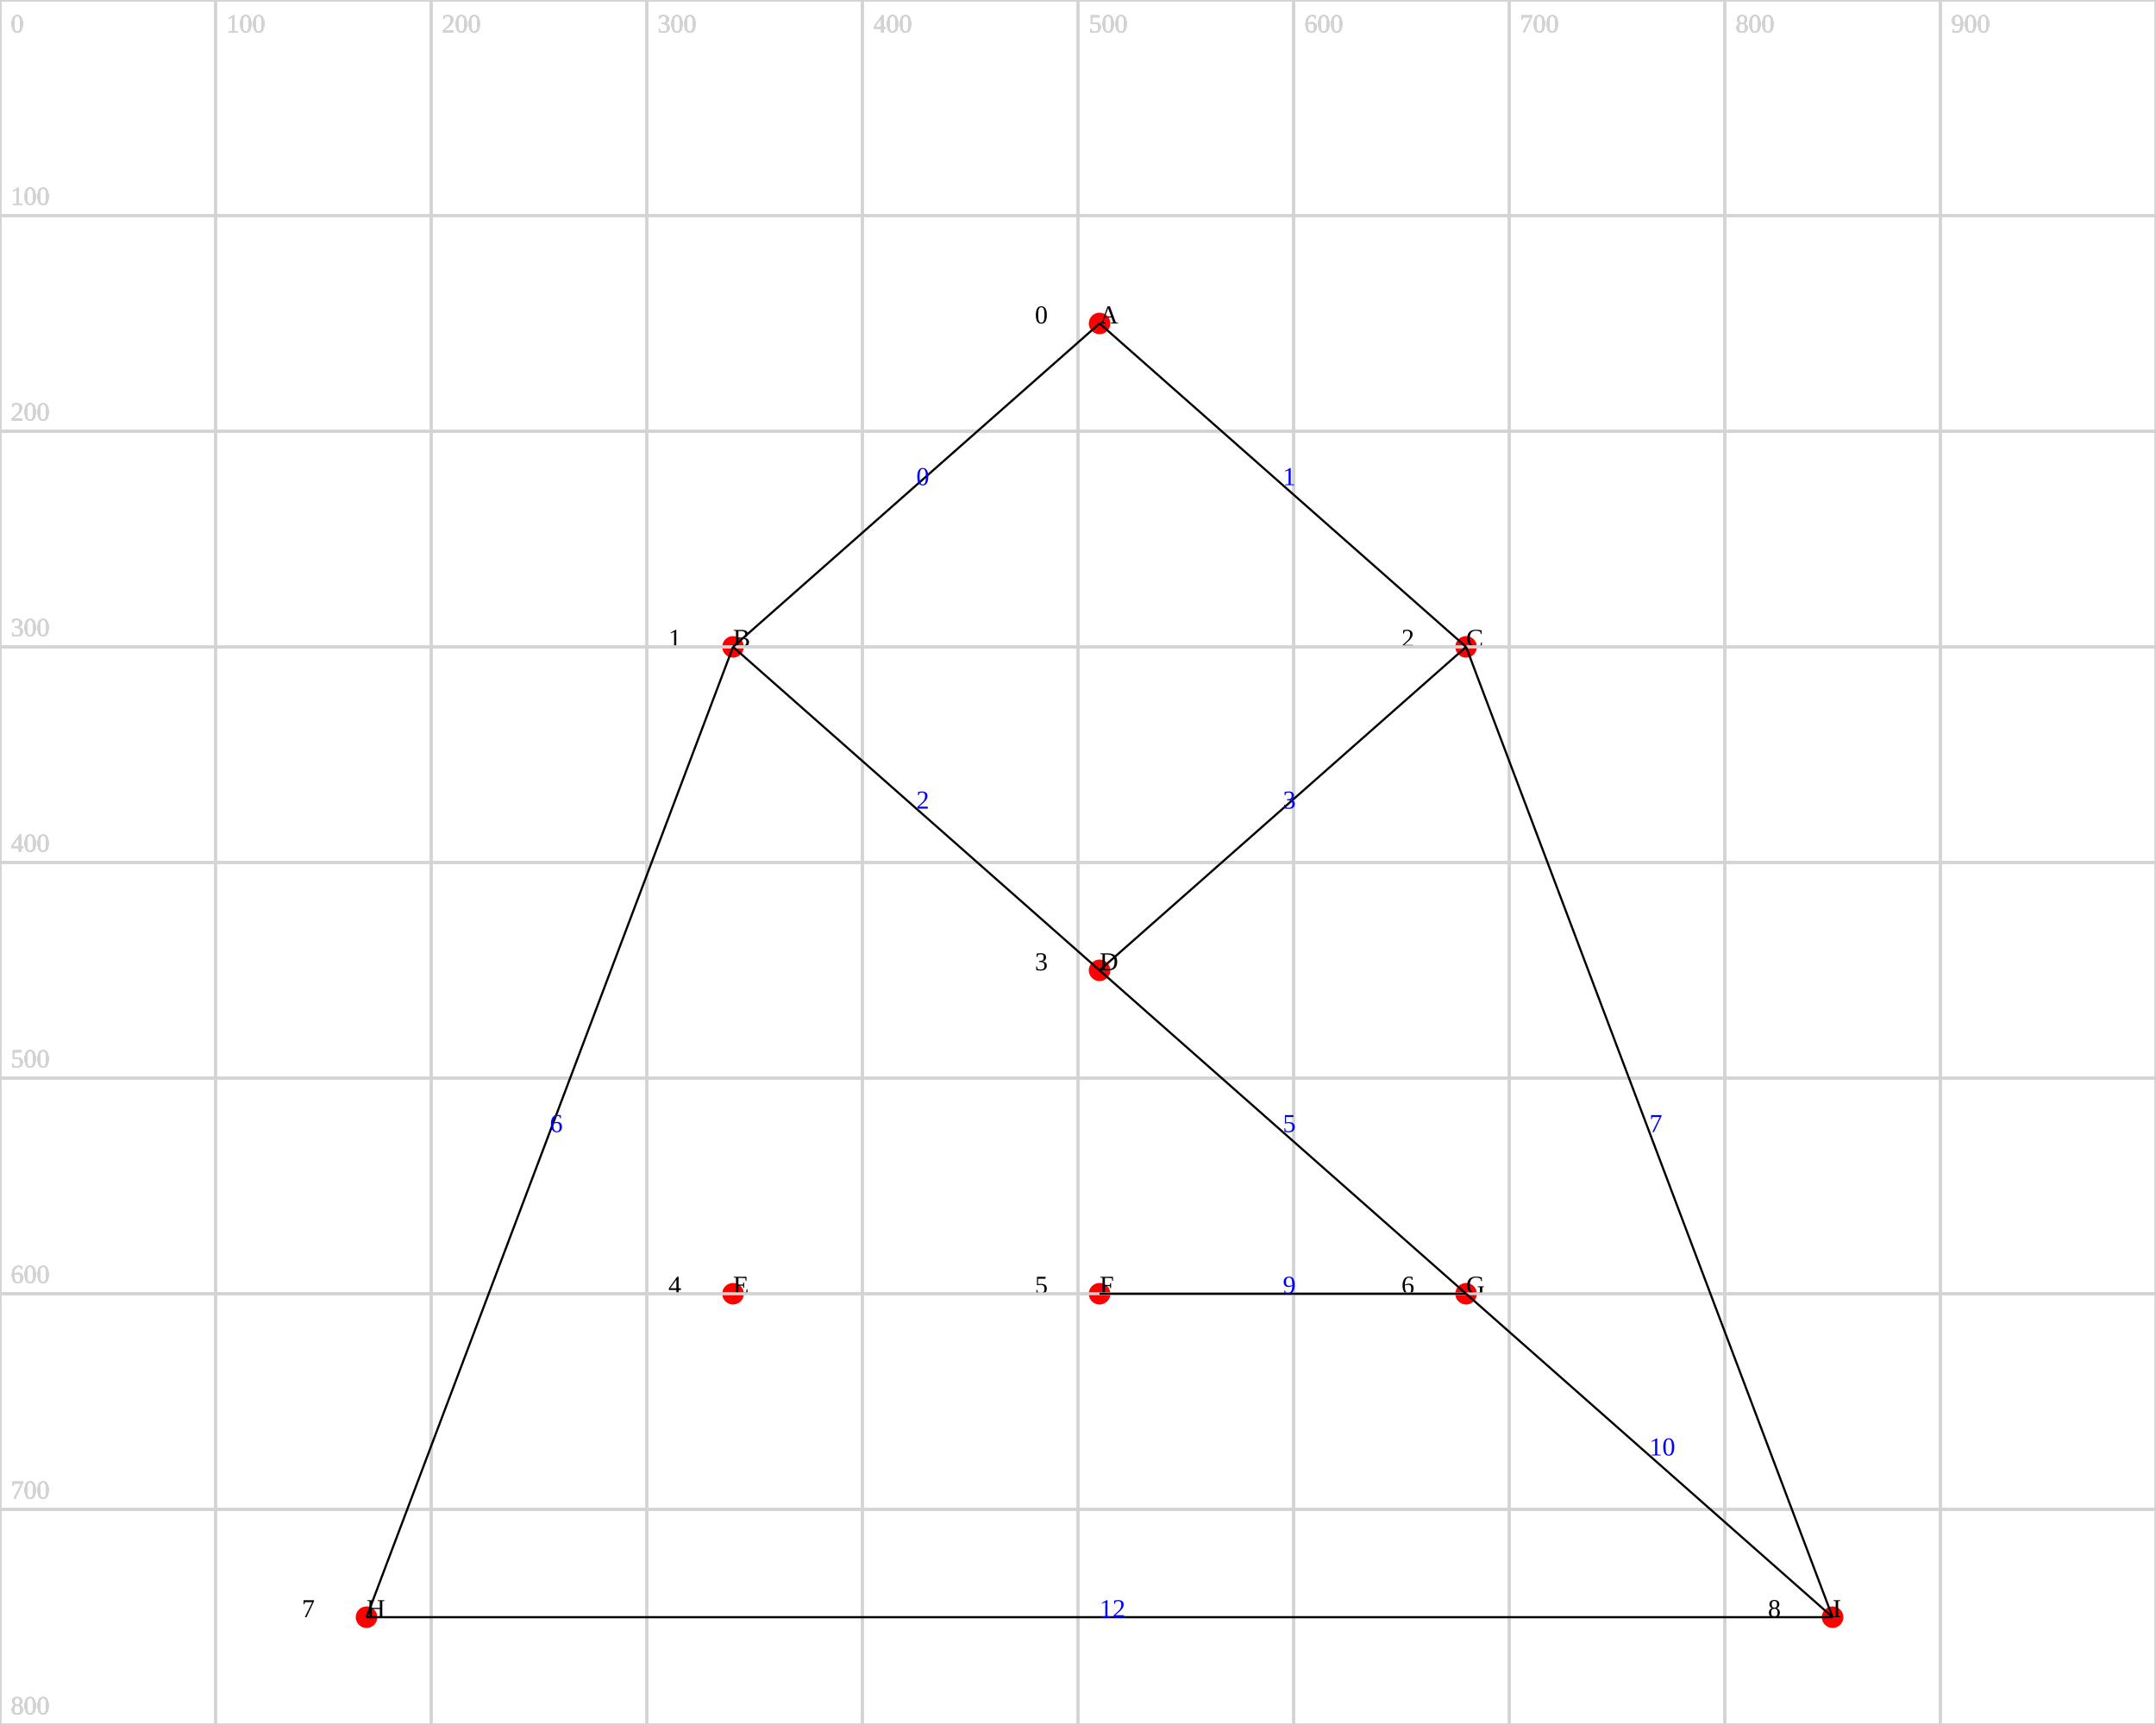
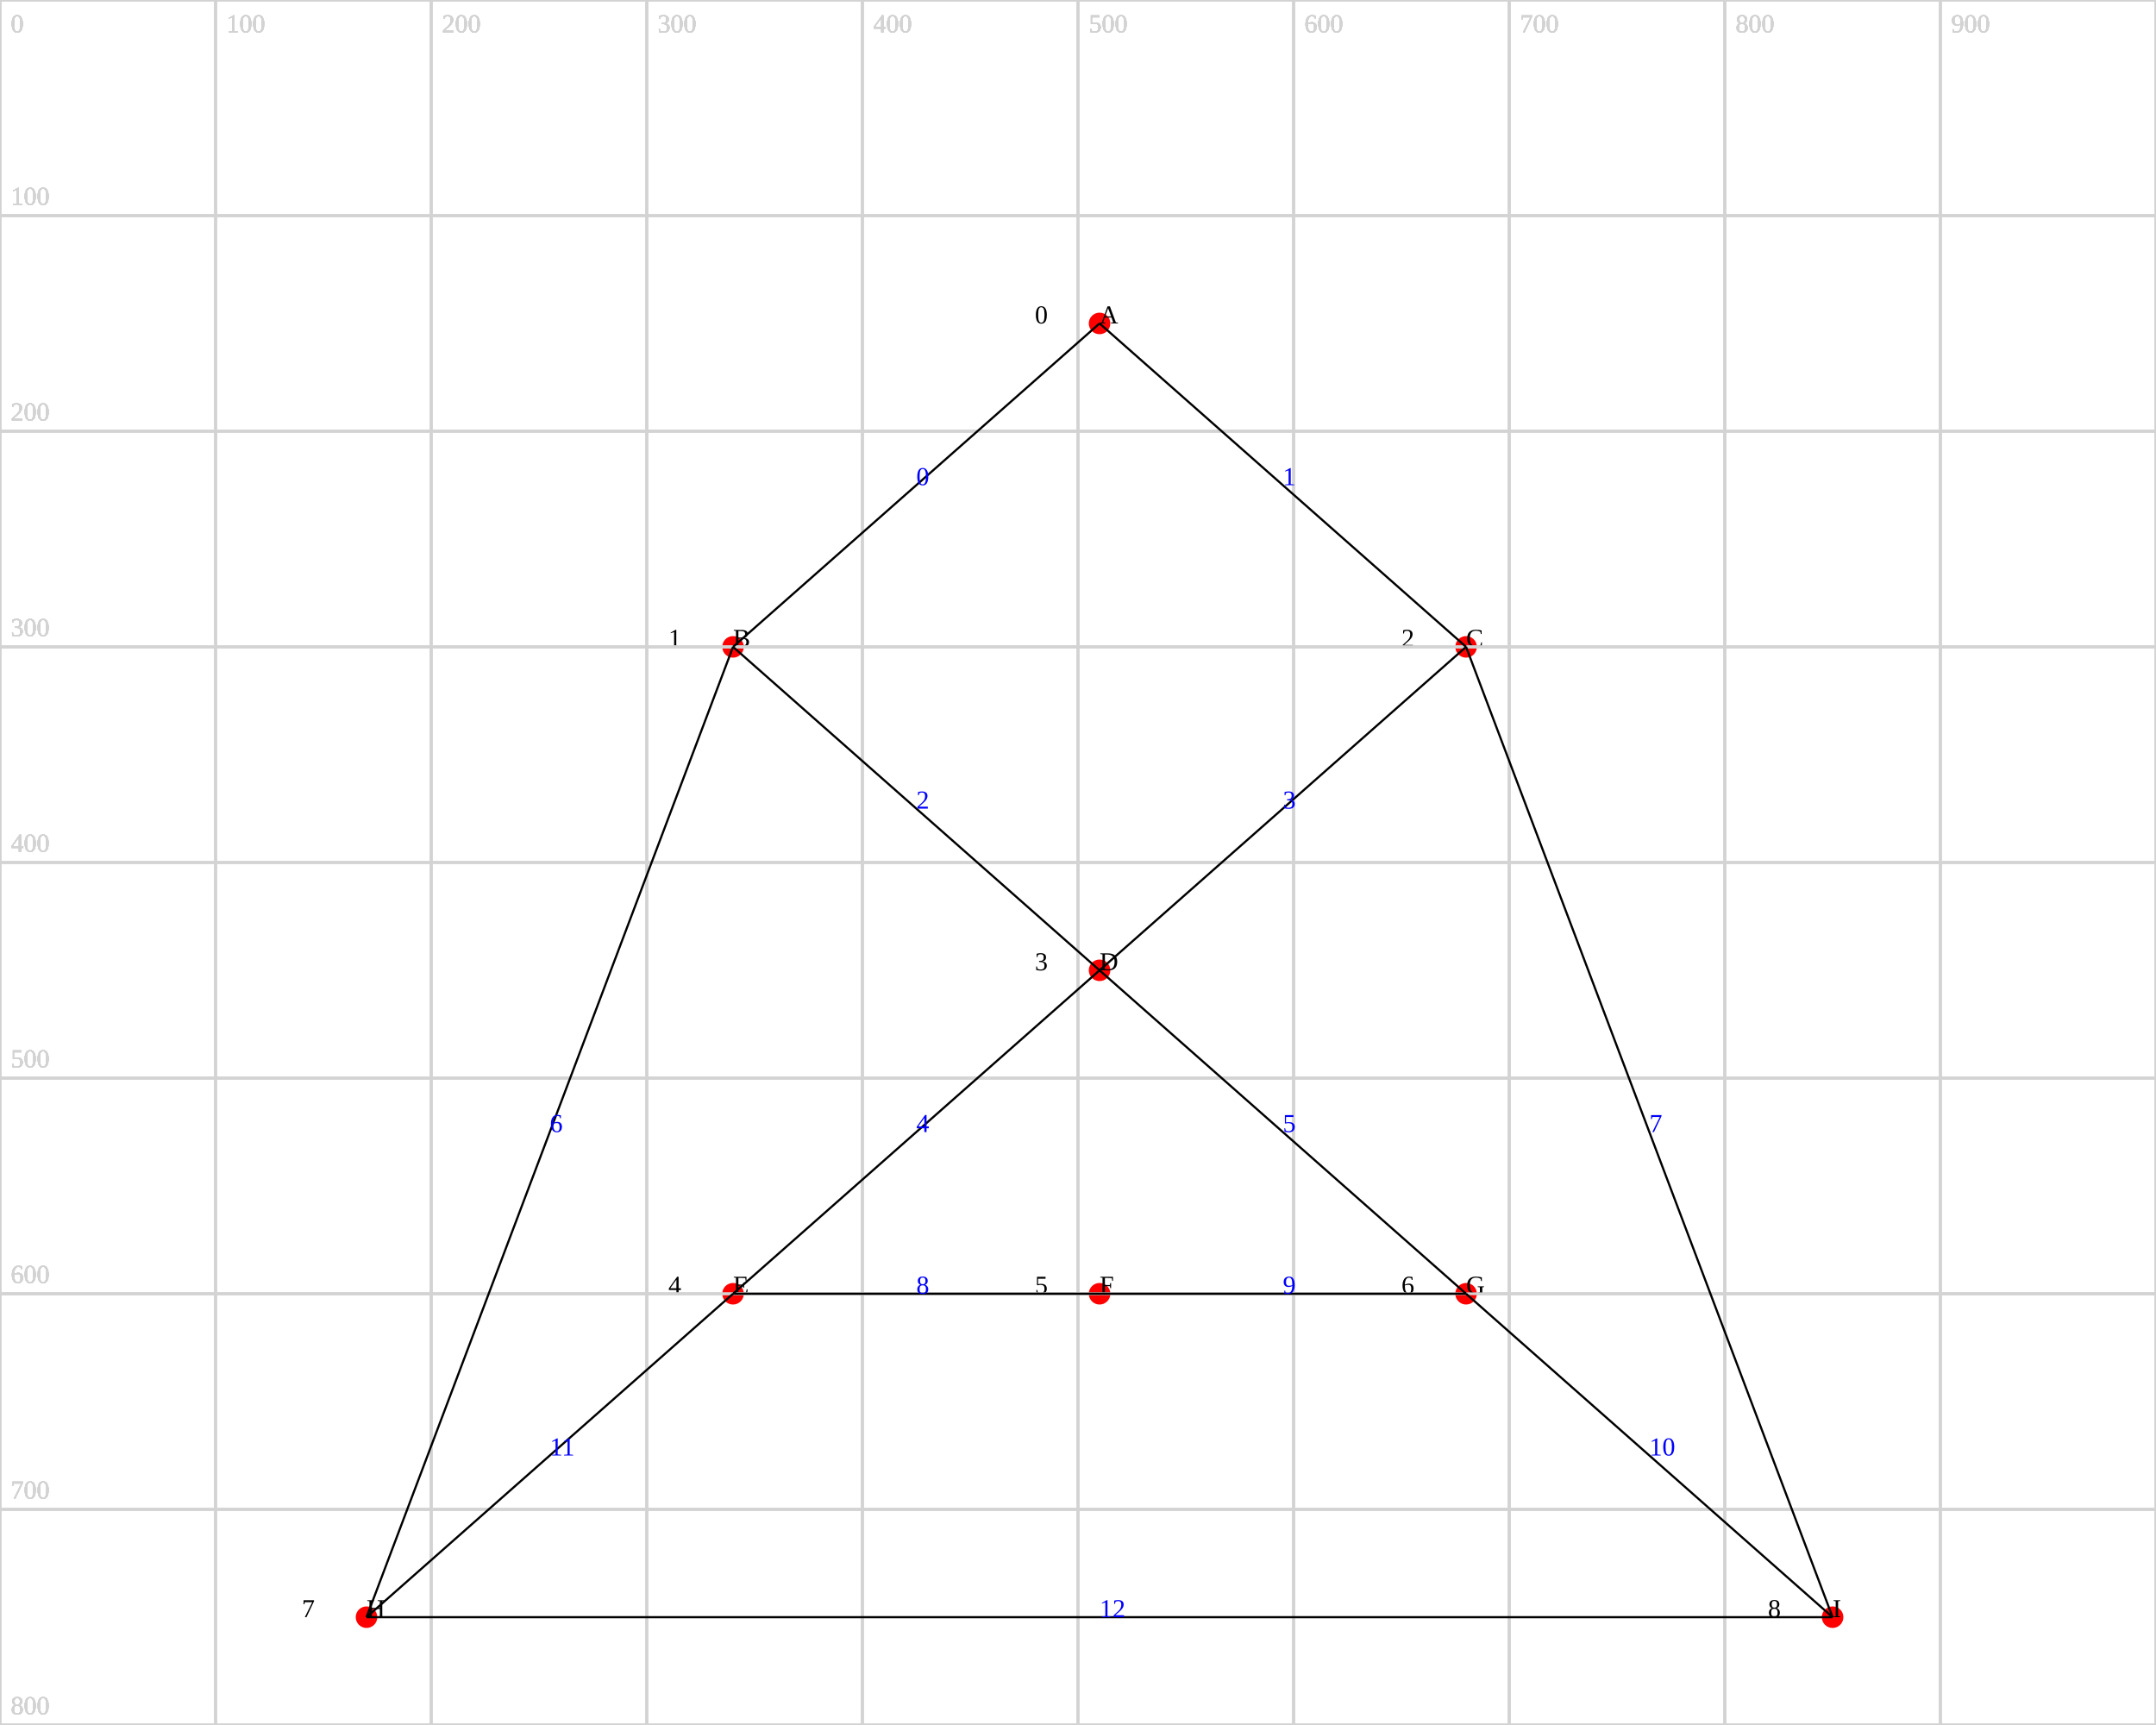
<svg xmlns="http://www.w3.org/2000/svg" version="1.1" width="1000" height="800">
  <circle cx="510" cy="150" r="5" fill="red" />
  <text x="510" y="150" fill="black">A</text>
  <text x="480" y="150" fill="black">0</text>
  <line x1="0" y1="0" x2="1000" y2="0" stroke="lightgrey" />
  <text x="5" y="-5" fill="lightgrey">0</text>
  <line x1="0" y1="100" x2="1000" y2="100" stroke="lightgrey" />
  <text x="5" y="95" fill="lightgrey">100</text>
  <line x1="0" y1="200" x2="1000" y2="200" stroke="lightgrey" />
  <text x="5" y="195" fill="lightgrey">200</text>
  <line x1="0" y1="300" x2="1000" y2="300" stroke="lightgrey" />
  <text x="5" y="295" fill="lightgrey">300</text>
  <line x1="0" y1="400" x2="1000" y2="400" stroke="lightgrey" />
  <text x="5" y="395" fill="lightgrey">400</text>
  <line x1="0" y1="500" x2="1000" y2="500" stroke="lightgrey" />
  <text x="5" y="495" fill="lightgrey">500</text>
  <line x1="0" y1="600" x2="1000" y2="600" stroke="lightgrey" />
  <text x="5" y="595" fill="lightgrey">600</text>
  <line x1="0" y1="700" x2="1000" y2="700" stroke="lightgrey" />
  <text x="5" y="695" fill="lightgrey">700</text>
  <line x1="0" y1="800" x2="1000" y2="800" stroke="lightgrey" />
  <text x="5" y="795" fill="lightgrey">800</text>
  <line x1="0" y1="0" x2="0" y2="800" stroke="lightgrey" />
  <text x="5" y="15" fill="lightgrey">0</text>
  <line x1="100" y1="0" x2="100" y2="800" stroke="lightgrey" />
  <text x="105" y="15" fill="lightgrey">100</text>
  <line x1="200" y1="0" x2="200" y2="800" stroke="lightgrey" />
  <text x="205" y="15" fill="lightgrey">200</text>
  <line x1="300" y1="0" x2="300" y2="800" stroke="lightgrey" />
  <text x="305" y="15" fill="lightgrey">300</text>
  <line x1="400" y1="0" x2="400" y2="800" stroke="lightgrey" />
  <text x="405" y="15" fill="lightgrey">400</text>
  <line x1="500" y1="0" x2="500" y2="800" stroke="lightgrey" />
  <text x="505" y="15" fill="lightgrey">500</text>
  <line x1="600" y1="0" x2="600" y2="800" stroke="lightgrey" />
  <text x="605" y="15" fill="lightgrey">600</text>
  <line x1="700" y1="0" x2="700" y2="800" stroke="lightgrey" />
  <text x="705" y="15" fill="lightgrey">700</text>
  <line x1="800" y1="0" x2="800" y2="800" stroke="lightgrey" />
  <text x="805" y="15" fill="lightgrey">800</text>
  <line x1="900" y1="0" x2="900" y2="800" stroke="lightgrey" />
  <text x="905" y="15" fill="lightgrey">900</text>
  <line x1="1000" y1="0" x2="1000" y2="800" stroke="lightgrey" />
  <text x="1005" y="15" fill="lightgrey">1000</text>
  <circle cx="340" cy="300" r="5" fill="red" />
  <text x="340" y="300" fill="black">B</text>
  <text x="310" y="300" fill="black">1</text>
  <line x1="0" y1="0" x2="1000" y2="0" stroke="lightgrey" />
  <text x="5" y="-5" fill="lightgrey">0</text>
  <line x1="0" y1="100" x2="1000" y2="100" stroke="lightgrey" />
  <text x="5" y="95" fill="lightgrey">100</text>
  <line x1="0" y1="200" x2="1000" y2="200" stroke="lightgrey" />
  <text x="5" y="195" fill="lightgrey">200</text>
  <line x1="0" y1="300" x2="1000" y2="300" stroke="lightgrey" />
  <text x="5" y="295" fill="lightgrey">300</text>
  <line x1="0" y1="400" x2="1000" y2="400" stroke="lightgrey" />
  <text x="5" y="395" fill="lightgrey">400</text>
  <line x1="0" y1="500" x2="1000" y2="500" stroke="lightgrey" />
  <text x="5" y="495" fill="lightgrey">500</text>
  <line x1="0" y1="600" x2="1000" y2="600" stroke="lightgrey" />
  <text x="5" y="595" fill="lightgrey">600</text>
  <line x1="0" y1="700" x2="1000" y2="700" stroke="lightgrey" />
  <text x="5" y="695" fill="lightgrey">700</text>
  <line x1="0" y1="800" x2="1000" y2="800" stroke="lightgrey" />
  <text x="5" y="795" fill="lightgrey">800</text>
  <line x1="0" y1="0" x2="0" y2="800" stroke="lightgrey" />
  <text x="5" y="15" fill="lightgrey">0</text>
  <line x1="100" y1="0" x2="100" y2="800" stroke="lightgrey" />
  <text x="105" y="15" fill="lightgrey">100</text>
  <line x1="200" y1="0" x2="200" y2="800" stroke="lightgrey" />
  <text x="205" y="15" fill="lightgrey">200</text>
  <line x1="300" y1="0" x2="300" y2="800" stroke="lightgrey" />
  <text x="305" y="15" fill="lightgrey">300</text>
  <line x1="400" y1="0" x2="400" y2="800" stroke="lightgrey" />
  <text x="405" y="15" fill="lightgrey">400</text>
  <line x1="500" y1="0" x2="500" y2="800" stroke="lightgrey" />
  <text x="505" y="15" fill="lightgrey">500</text>
  <line x1="600" y1="0" x2="600" y2="800" stroke="lightgrey" />
  <text x="605" y="15" fill="lightgrey">600</text>
  <line x1="700" y1="0" x2="700" y2="800" stroke="lightgrey" />
  <text x="705" y="15" fill="lightgrey">700</text>
  <line x1="800" y1="0" x2="800" y2="800" stroke="lightgrey" />
  <text x="805" y="15" fill="lightgrey">800</text>
  <line x1="900" y1="0" x2="900" y2="800" stroke="lightgrey" />
  <text x="905" y="15" fill="lightgrey">900</text>
  <line x1="1000" y1="0" x2="1000" y2="800" stroke="lightgrey" />
  <text x="1005" y="15" fill="lightgrey">1000</text>
  <circle cx="680" cy="300" r="5" fill="red" />
  <text x="680" y="300" fill="black">C</text>
  <text x="650" y="300" fill="black">2</text>
  <line x1="0" y1="0" x2="1000" y2="0" stroke="lightgrey" />
  <text x="5" y="-5" fill="lightgrey">0</text>
  <line x1="0" y1="100" x2="1000" y2="100" stroke="lightgrey" />
  <text x="5" y="95" fill="lightgrey">100</text>
  <line x1="0" y1="200" x2="1000" y2="200" stroke="lightgrey" />
  <text x="5" y="195" fill="lightgrey">200</text>
  <line x1="0" y1="300" x2="1000" y2="300" stroke="lightgrey" />
  <text x="5" y="295" fill="lightgrey">300</text>
  <line x1="0" y1="400" x2="1000" y2="400" stroke="lightgrey" />
  <text x="5" y="395" fill="lightgrey">400</text>
  <line x1="0" y1="500" x2="1000" y2="500" stroke="lightgrey" />
  <text x="5" y="495" fill="lightgrey">500</text>
  <line x1="0" y1="600" x2="1000" y2="600" stroke="lightgrey" />
  <text x="5" y="595" fill="lightgrey">600</text>
  <line x1="0" y1="700" x2="1000" y2="700" stroke="lightgrey" />
  <text x="5" y="695" fill="lightgrey">700</text>
  <line x1="0" y1="800" x2="1000" y2="800" stroke="lightgrey" />
  <text x="5" y="795" fill="lightgrey">800</text>
  <line x1="0" y1="0" x2="0" y2="800" stroke="lightgrey" />
  <text x="5" y="15" fill="lightgrey">0</text>
  <line x1="100" y1="0" x2="100" y2="800" stroke="lightgrey" />
  <text x="105" y="15" fill="lightgrey">100</text>
  <line x1="200" y1="0" x2="200" y2="800" stroke="lightgrey" />
  <text x="205" y="15" fill="lightgrey">200</text>
  <line x1="300" y1="0" x2="300" y2="800" stroke="lightgrey" />
  <text x="305" y="15" fill="lightgrey">300</text>
  <line x1="400" y1="0" x2="400" y2="800" stroke="lightgrey" />
  <text x="405" y="15" fill="lightgrey">400</text>
  <line x1="500" y1="0" x2="500" y2="800" stroke="lightgrey" />
  <text x="505" y="15" fill="lightgrey">500</text>
  <line x1="600" y1="0" x2="600" y2="800" stroke="lightgrey" />
  <text x="605" y="15" fill="lightgrey">600</text>
  <line x1="700" y1="0" x2="700" y2="800" stroke="lightgrey" />
  <text x="705" y="15" fill="lightgrey">700</text>
  <line x1="800" y1="0" x2="800" y2="800" stroke="lightgrey" />
  <text x="805" y="15" fill="lightgrey">800</text>
  <line x1="900" y1="0" x2="900" y2="800" stroke="lightgrey" />
  <text x="905" y="15" fill="lightgrey">900</text>
  <line x1="1000" y1="0" x2="1000" y2="800" stroke="lightgrey" />
  <text x="1005" y="15" fill="lightgrey">1000</text>
  <circle cx="510" cy="450" r="5" fill="red" />
  <text x="510" y="450" fill="black">D</text>
  <text x="480" y="450" fill="black">3</text>
  <line x1="0" y1="0" x2="1000" y2="0" stroke="lightgrey" />
  <text x="5" y="-5" fill="lightgrey">0</text>
  <line x1="0" y1="100" x2="1000" y2="100" stroke="lightgrey" />
  <text x="5" y="95" fill="lightgrey">100</text>
  <line x1="0" y1="200" x2="1000" y2="200" stroke="lightgrey" />
  <text x="5" y="195" fill="lightgrey">200</text>
  <line x1="0" y1="300" x2="1000" y2="300" stroke="lightgrey" />
  <text x="5" y="295" fill="lightgrey">300</text>
  <line x1="0" y1="400" x2="1000" y2="400" stroke="lightgrey" />
  <text x="5" y="395" fill="lightgrey">400</text>
  <line x1="0" y1="500" x2="1000" y2="500" stroke="lightgrey" />
  <text x="5" y="495" fill="lightgrey">500</text>
  <line x1="0" y1="600" x2="1000" y2="600" stroke="lightgrey" />
  <text x="5" y="595" fill="lightgrey">600</text>
  <line x1="0" y1="700" x2="1000" y2="700" stroke="lightgrey" />
  <text x="5" y="695" fill="lightgrey">700</text>
  <line x1="0" y1="800" x2="1000" y2="800" stroke="lightgrey" />
  <text x="5" y="795" fill="lightgrey">800</text>
  <line x1="0" y1="0" x2="0" y2="800" stroke="lightgrey" />
  <text x="5" y="15" fill="lightgrey">0</text>
  <line x1="100" y1="0" x2="100" y2="800" stroke="lightgrey" />
  <text x="105" y="15" fill="lightgrey">100</text>
  <line x1="200" y1="0" x2="200" y2="800" stroke="lightgrey" />
  <text x="205" y="15" fill="lightgrey">200</text>
  <line x1="300" y1="0" x2="300" y2="800" stroke="lightgrey" />
  <text x="305" y="15" fill="lightgrey">300</text>
  <line x1="400" y1="0" x2="400" y2="800" stroke="lightgrey" />
  <text x="405" y="15" fill="lightgrey">400</text>
  <line x1="500" y1="0" x2="500" y2="800" stroke="lightgrey" />
  <text x="505" y="15" fill="lightgrey">500</text>
  <line x1="600" y1="0" x2="600" y2="800" stroke="lightgrey" />
  <text x="605" y="15" fill="lightgrey">600</text>
  <line x1="700" y1="0" x2="700" y2="800" stroke="lightgrey" />
  <text x="705" y="15" fill="lightgrey">700</text>
  <line x1="800" y1="0" x2="800" y2="800" stroke="lightgrey" />
  <text x="805" y="15" fill="lightgrey">800</text>
  <line x1="900" y1="0" x2="900" y2="800" stroke="lightgrey" />
  <text x="905" y="15" fill="lightgrey">900</text>
  <line x1="1000" y1="0" x2="1000" y2="800" stroke="lightgrey" />
  <text x="1005" y="15" fill="lightgrey">1000</text>
  <circle cx="340" cy="600" r="5" fill="red" />
  <text x="340" y="600" fill="black">E</text>
  <text x="310" y="600" fill="black">4</text>
  <line x1="0" y1="0" x2="1000" y2="0" stroke="lightgrey" />
  <text x="5" y="-5" fill="lightgrey">0</text>
  <line x1="0" y1="100" x2="1000" y2="100" stroke="lightgrey" />
  <text x="5" y="95" fill="lightgrey">100</text>
  <line x1="0" y1="200" x2="1000" y2="200" stroke="lightgrey" />
  <text x="5" y="195" fill="lightgrey">200</text>
  <line x1="0" y1="300" x2="1000" y2="300" stroke="lightgrey" />
  <text x="5" y="295" fill="lightgrey">300</text>
  <line x1="0" y1="400" x2="1000" y2="400" stroke="lightgrey" />
  <text x="5" y="395" fill="lightgrey">400</text>
  <line x1="0" y1="500" x2="1000" y2="500" stroke="lightgrey" />
  <text x="5" y="495" fill="lightgrey">500</text>
  <line x1="0" y1="600" x2="1000" y2="600" stroke="lightgrey" />
  <text x="5" y="595" fill="lightgrey">600</text>
  <line x1="0" y1="700" x2="1000" y2="700" stroke="lightgrey" />
  <text x="5" y="695" fill="lightgrey">700</text>
  <line x1="0" y1="800" x2="1000" y2="800" stroke="lightgrey" />
  <text x="5" y="795" fill="lightgrey">800</text>
  <line x1="0" y1="0" x2="0" y2="800" stroke="lightgrey" />
  <text x="5" y="15" fill="lightgrey">0</text>
  <line x1="100" y1="0" x2="100" y2="800" stroke="lightgrey" />
  <text x="105" y="15" fill="lightgrey">100</text>
  <line x1="200" y1="0" x2="200" y2="800" stroke="lightgrey" />
  <text x="205" y="15" fill="lightgrey">200</text>
  <line x1="300" y1="0" x2="300" y2="800" stroke="lightgrey" />
  <text x="305" y="15" fill="lightgrey">300</text>
  <line x1="400" y1="0" x2="400" y2="800" stroke="lightgrey" />
  <text x="405" y="15" fill="lightgrey">400</text>
  <line x1="500" y1="0" x2="500" y2="800" stroke="lightgrey" />
  <text x="505" y="15" fill="lightgrey">500</text>
  <line x1="600" y1="0" x2="600" y2="800" stroke="lightgrey" />
  <text x="605" y="15" fill="lightgrey">600</text>
  <line x1="700" y1="0" x2="700" y2="800" stroke="lightgrey" />
  <text x="705" y="15" fill="lightgrey">700</text>
  <line x1="800" y1="0" x2="800" y2="800" stroke="lightgrey" />
  <text x="805" y="15" fill="lightgrey">800</text>
  <line x1="900" y1="0" x2="900" y2="800" stroke="lightgrey" />
  <text x="905" y="15" fill="lightgrey">900</text>
  <line x1="1000" y1="0" x2="1000" y2="800" stroke="lightgrey" />
  <text x="1005" y="15" fill="lightgrey">1000</text>
  <circle cx="510" cy="600" r="5" fill="red" />
  <text x="510" y="600" fill="black">F</text>
  <text x="480" y="600" fill="black">5</text>
  <line x1="0" y1="0" x2="1000" y2="0" stroke="lightgrey" />
  <text x="5" y="-5" fill="lightgrey">0</text>
  <line x1="0" y1="100" x2="1000" y2="100" stroke="lightgrey" />
  <text x="5" y="95" fill="lightgrey">100</text>
  <line x1="0" y1="200" x2="1000" y2="200" stroke="lightgrey" />
  <text x="5" y="195" fill="lightgrey">200</text>
  <line x1="0" y1="300" x2="1000" y2="300" stroke="lightgrey" />
  <text x="5" y="295" fill="lightgrey">300</text>
  <line x1="0" y1="400" x2="1000" y2="400" stroke="lightgrey" />
  <text x="5" y="395" fill="lightgrey">400</text>
  <line x1="0" y1="500" x2="1000" y2="500" stroke="lightgrey" />
  <text x="5" y="495" fill="lightgrey">500</text>
  <line x1="0" y1="600" x2="1000" y2="600" stroke="lightgrey" />
  <text x="5" y="595" fill="lightgrey">600</text>
  <line x1="0" y1="700" x2="1000" y2="700" stroke="lightgrey" />
  <text x="5" y="695" fill="lightgrey">700</text>
  <line x1="0" y1="800" x2="1000" y2="800" stroke="lightgrey" />
  <text x="5" y="795" fill="lightgrey">800</text>
  <line x1="0" y1="0" x2="0" y2="800" stroke="lightgrey" />
  <text x="5" y="15" fill="lightgrey">0</text>
  <line x1="100" y1="0" x2="100" y2="800" stroke="lightgrey" />
  <text x="105" y="15" fill="lightgrey">100</text>
  <line x1="200" y1="0" x2="200" y2="800" stroke="lightgrey" />
  <text x="205" y="15" fill="lightgrey">200</text>
  <line x1="300" y1="0" x2="300" y2="800" stroke="lightgrey" />
  <text x="305" y="15" fill="lightgrey">300</text>
  <line x1="400" y1="0" x2="400" y2="800" stroke="lightgrey" />
  <text x="405" y="15" fill="lightgrey">400</text>
  <line x1="500" y1="0" x2="500" y2="800" stroke="lightgrey" />
  <text x="505" y="15" fill="lightgrey">500</text>
  <line x1="600" y1="0" x2="600" y2="800" stroke="lightgrey" />
  <text x="605" y="15" fill="lightgrey">600</text>
  <line x1="700" y1="0" x2="700" y2="800" stroke="lightgrey" />
  <text x="705" y="15" fill="lightgrey">700</text>
  <line x1="800" y1="0" x2="800" y2="800" stroke="lightgrey" />
  <text x="805" y="15" fill="lightgrey">800</text>
  <line x1="900" y1="0" x2="900" y2="800" stroke="lightgrey" />
  <text x="905" y="15" fill="lightgrey">900</text>
  <line x1="1000" y1="0" x2="1000" y2="800" stroke="lightgrey" />
  <text x="1005" y="15" fill="lightgrey">1000</text>
  <circle cx="680" cy="600" r="5" fill="red" />
  <text x="680" y="600" fill="black">G</text>
  <text x="650" y="600" fill="black">6</text>
  <line x1="0" y1="0" x2="1000" y2="0" stroke="lightgrey" />
  <text x="5" y="-5" fill="lightgrey">0</text>
  <line x1="0" y1="100" x2="1000" y2="100" stroke="lightgrey" />
  <text x="5" y="95" fill="lightgrey">100</text>
  <line x1="0" y1="200" x2="1000" y2="200" stroke="lightgrey" />
  <text x="5" y="195" fill="lightgrey">200</text>
  <line x1="0" y1="300" x2="1000" y2="300" stroke="lightgrey" />
  <text x="5" y="295" fill="lightgrey">300</text>
  <line x1="0" y1="400" x2="1000" y2="400" stroke="lightgrey" />
  <text x="5" y="395" fill="lightgrey">400</text>
  <line x1="0" y1="500" x2="1000" y2="500" stroke="lightgrey" />
  <text x="5" y="495" fill="lightgrey">500</text>
  <line x1="0" y1="600" x2="1000" y2="600" stroke="lightgrey" />
  <text x="5" y="595" fill="lightgrey">600</text>
  <line x1="0" y1="700" x2="1000" y2="700" stroke="lightgrey" />
  <text x="5" y="695" fill="lightgrey">700</text>
  <line x1="0" y1="800" x2="1000" y2="800" stroke="lightgrey" />
  <text x="5" y="795" fill="lightgrey">800</text>
  <line x1="0" y1="0" x2="0" y2="800" stroke="lightgrey" />
  <text x="5" y="15" fill="lightgrey">0</text>
  <line x1="100" y1="0" x2="100" y2="800" stroke="lightgrey" />
  <text x="105" y="15" fill="lightgrey">100</text>
  <line x1="200" y1="0" x2="200" y2="800" stroke="lightgrey" />
  <text x="205" y="15" fill="lightgrey">200</text>
  <line x1="300" y1="0" x2="300" y2="800" stroke="lightgrey" />
  <text x="305" y="15" fill="lightgrey">300</text>
  <line x1="400" y1="0" x2="400" y2="800" stroke="lightgrey" />
  <text x="405" y="15" fill="lightgrey">400</text>
  <line x1="500" y1="0" x2="500" y2="800" stroke="lightgrey" />
  <text x="505" y="15" fill="lightgrey">500</text>
  <line x1="600" y1="0" x2="600" y2="800" stroke="lightgrey" />
  <text x="605" y="15" fill="lightgrey">600</text>
  <line x1="700" y1="0" x2="700" y2="800" stroke="lightgrey" />
  <text x="705" y="15" fill="lightgrey">700</text>
  <line x1="800" y1="0" x2="800" y2="800" stroke="lightgrey" />
  <text x="805" y="15" fill="lightgrey">800</text>
  <line x1="900" y1="0" x2="900" y2="800" stroke="lightgrey" />
  <text x="905" y="15" fill="lightgrey">900</text>
  <line x1="1000" y1="0" x2="1000" y2="800" stroke="lightgrey" />
  <text x="1005" y="15" fill="lightgrey">1000</text>
  <circle cx="170" cy="750" r="5" fill="red" />
  <text x="170" y="750" fill="black">H</text>
  <text x="140" y="750" fill="black">7</text>
  <line x1="0" y1="0" x2="1000" y2="0" stroke="lightgrey" />
  <text x="5" y="-5" fill="lightgrey">0</text>
  <line x1="0" y1="100" x2="1000" y2="100" stroke="lightgrey" />
  <text x="5" y="95" fill="lightgrey">100</text>
  <line x1="0" y1="200" x2="1000" y2="200" stroke="lightgrey" />
  <text x="5" y="195" fill="lightgrey">200</text>
  <line x1="0" y1="300" x2="1000" y2="300" stroke="lightgrey" />
  <text x="5" y="295" fill="lightgrey">300</text>
  <line x1="0" y1="400" x2="1000" y2="400" stroke="lightgrey" />
  <text x="5" y="395" fill="lightgrey">400</text>
  <line x1="0" y1="500" x2="1000" y2="500" stroke="lightgrey" />
  <text x="5" y="495" fill="lightgrey">500</text>
  <line x1="0" y1="600" x2="1000" y2="600" stroke="lightgrey" />
  <text x="5" y="595" fill="lightgrey">600</text>
  <line x1="0" y1="700" x2="1000" y2="700" stroke="lightgrey" />
  <text x="5" y="695" fill="lightgrey">700</text>
  <line x1="0" y1="800" x2="1000" y2="800" stroke="lightgrey" />
  <text x="5" y="795" fill="lightgrey">800</text>
  <line x1="0" y1="0" x2="0" y2="800" stroke="lightgrey" />
  <text x="5" y="15" fill="lightgrey">0</text>
  <line x1="100" y1="0" x2="100" y2="800" stroke="lightgrey" />
  <text x="105" y="15" fill="lightgrey">100</text>
  <line x1="200" y1="0" x2="200" y2="800" stroke="lightgrey" />
  <text x="205" y="15" fill="lightgrey">200</text>
  <line x1="300" y1="0" x2="300" y2="800" stroke="lightgrey" />
  <text x="305" y="15" fill="lightgrey">300</text>
  <line x1="400" y1="0" x2="400" y2="800" stroke="lightgrey" />
  <text x="405" y="15" fill="lightgrey">400</text>
  <line x1="500" y1="0" x2="500" y2="800" stroke="lightgrey" />
  <text x="505" y="15" fill="lightgrey">500</text>
  <line x1="600" y1="0" x2="600" y2="800" stroke="lightgrey" />
  <text x="605" y="15" fill="lightgrey">600</text>
  <line x1="700" y1="0" x2="700" y2="800" stroke="lightgrey" />
  <text x="705" y="15" fill="lightgrey">700</text>
  <line x1="800" y1="0" x2="800" y2="800" stroke="lightgrey" />
  <text x="805" y="15" fill="lightgrey">800</text>
  <line x1="900" y1="0" x2="900" y2="800" stroke="lightgrey" />
  <text x="905" y="15" fill="lightgrey">900</text>
  <line x1="1000" y1="0" x2="1000" y2="800" stroke="lightgrey" />
  <text x="1005" y="15" fill="lightgrey">1000</text>
  <circle cx="850" cy="750" r="5" fill="red" />
  <text x="850" y="750" fill="black">I</text>
  <text x="820" y="750" fill="black">8</text>
  <line x1="0" y1="0" x2="1000" y2="0" stroke="lightgrey" />
  <text x="5" y="-5" fill="lightgrey">0</text>
  <line x1="0" y1="100" x2="1000" y2="100" stroke="lightgrey" />
  <text x="5" y="95" fill="lightgrey">100</text>
  <line x1="0" y1="200" x2="1000" y2="200" stroke="lightgrey" />
  <text x="5" y="195" fill="lightgrey">200</text>
  <line x1="0" y1="300" x2="1000" y2="300" stroke="lightgrey" />
  <text x="5" y="295" fill="lightgrey">300</text>
  <line x1="0" y1="400" x2="1000" y2="400" stroke="lightgrey" />
  <text x="5" y="395" fill="lightgrey">400</text>
  <line x1="0" y1="500" x2="1000" y2="500" stroke="lightgrey" />
  <text x="5" y="495" fill="lightgrey">500</text>
  <line x1="0" y1="600" x2="1000" y2="600" stroke="lightgrey" />
  <text x="5" y="595" fill="lightgrey">600</text>
  <line x1="0" y1="700" x2="1000" y2="700" stroke="lightgrey" />
  <text x="5" y="695" fill="lightgrey">700</text>
  <line x1="0" y1="800" x2="1000" y2="800" stroke="lightgrey" />
  <text x="5" y="795" fill="lightgrey">800</text>
  <line x1="0" y1="0" x2="0" y2="800" stroke="lightgrey" />
  <text x="5" y="15" fill="lightgrey">0</text>
  <line x1="100" y1="0" x2="100" y2="800" stroke="lightgrey" />
  <text x="105" y="15" fill="lightgrey">100</text>
  <line x1="200" y1="0" x2="200" y2="800" stroke="lightgrey" />
  <text x="205" y="15" fill="lightgrey">200</text>
  <line x1="300" y1="0" x2="300" y2="800" stroke="lightgrey" />
  <text x="305" y="15" fill="lightgrey">300</text>
  <line x1="400" y1="0" x2="400" y2="800" stroke="lightgrey" />
  <text x="405" y="15" fill="lightgrey">400</text>
  <line x1="500" y1="0" x2="500" y2="800" stroke="lightgrey" />
  <text x="505" y="15" fill="lightgrey">500</text>
  <line x1="600" y1="0" x2="600" y2="800" stroke="lightgrey" />
  <text x="605" y="15" fill="lightgrey">600</text>
  <line x1="700" y1="0" x2="700" y2="800" stroke="lightgrey" />
  <text x="705" y="15" fill="lightgrey">700</text>
  <line x1="800" y1="0" x2="800" y2="800" stroke="lightgrey" />
  <text x="805" y="15" fill="lightgrey">800</text>
  <line x1="900" y1="0" x2="900" y2="800" stroke="lightgrey" />
  <text x="905" y="15" fill="lightgrey">900</text>
  <line x1="1000" y1="0" x2="1000" y2="800" stroke="lightgrey" />
  <text x="1005" y="15" fill="lightgrey">1000</text>
  <line x1="510" y1="150" x2="340" y2="300" stroke="black" />
  <text x="425" y="225" fill="blue">0</text>
  <line x1="510" y1="150" x2="680" y2="300" stroke="black" />
  <text x="595" y="225" fill="blue">1</text>
  <line x1="340" y1="300" x2="510" y2="450" stroke="black" />
  <text x="425" y="375" fill="blue">2</text>
  <line x1="680" y1="300" x2="510" y2="450" stroke="black" />
  <text x="595" y="375" fill="blue">3</text>
+   <line x1="510" y1="450" x2="340" y2="600" stroke="black" />
+   <text x="425" y="525" fill="blue">4</text>
  <line x1="510" y1="450" x2="680" y2="600" stroke="black" />
  <text x="595" y="525" fill="blue">5</text>
  <line x1="340" y1="300" x2="170" y2="750" stroke="black" />
  <text x="255" y="525" fill="blue">6</text>
  <line x1="680" y1="300" x2="850" y2="750" stroke="black" />
  <text x="765" y="525" fill="blue">7</text>
+   <line x1="340" y1="600" x2="510" y2="600" stroke="black" />
+   <text x="425" y="600" fill="blue">8</text>
  <line x1="510" y1="600" x2="680" y2="600" stroke="black" />
  <text x="595" y="600" fill="blue">9</text>
  <line x1="680" y1="600" x2="850" y2="750" stroke="black" />
  <text x="765" y="675" fill="blue">10</text>
+   <line x1="340" y1="600" x2="170" y2="750" stroke="black" />
+   <text x="255" y="675" fill="blue">11</text>
  <line x1="170" y1="750" x2="850" y2="750" stroke="black" />
  <text x="510" y="750" fill="blue">12</text>
  <defs>
    <radialGradient id="redball" cx="30%" cy="30%" r="100%" fx="30%" fy="30%">
      <stop offset="0%" style="stop-color:rgb(255,250,250)" />
      <stop offset="3%" style="stop-color:rgb(255,250,250)" />
      <stop offset="7%" style="stop-color:rgb(255,160,160)" />
      <stop offset="70%" style="stop-color:rgb(255,0,0)" />
      <stop offset="100%" style="stop-color:rgb(255,0,0)" />
    </radialGradient>
    <radialGradient id="greenball" cx="30%" cy="30%" r="100%" fx="30%" fy="30%">
      <stop offset="0%" style="stop-color:rgb(250,255,250)" />
      <stop offset="3%" style="stop-color:rgb(250,255,250)" />
      <stop offset="7%" style="stop-color:rgb(160,255,160)" />
      <stop offset="70%" style="stop-color:rgb(0,255,0)" />
      <stop offset="100%" style="stop-color:rgb(0,255,0)" />
    </radialGradient>
    <radialGradient id="blueball" cx="30%" cy="30%" r="100%" fx="30%" fy="30%">
      <stop offset="0%" style="stop-color:rgb(250,250,255)" />
      <stop offset="3%" style="stop-color:rgb(250,250,255)" />
      <stop offset="7%" style="stop-color:rgb(160,160,255)" />
      <stop offset="70%" style="stop-color:rgb(0,0,255)" />
      <stop offset="100%" style="stop-color:rgb(0,255,0)" />
    </radialGradient>
    <radialGradient id="yellowball" cx="30%" cy="30%" r="100%" fx="30%" fy="30%">
      <stop offset="0%" style="stop-color:rgb(255,255,250)" />
      <stop offset="3%" style="stop-color:rgb(255,255,250)" />
      <stop offset="7%" style="stop-color:rgb(255,255,160)" />
      <stop offset="70%" style="stop-color:rgb(255,255,0)" />
      <stop offset="100%" style="stop-color:rgb(255,255,0)" />
    </radialGradient>
    <radialGradient id="greyball" cx="30%" cy="30%" r="100%" fx="30%" fy="30%">
      <stop offset="0%" style="stop-color:rgb(250,250,250)" />
      <stop offset="3%" style="stop-color:rgb(250,250,250)" />
      <stop offset="7%" style="stop-color:rgb(160,160,160)" />
      <stop offset="70%" style="stop-color:rgb(100,100,100)" />
      <stop offset="100%" style="stop-color:rgb(100,100,100)" />
    </radialGradient>
  </defs>
</svg>
